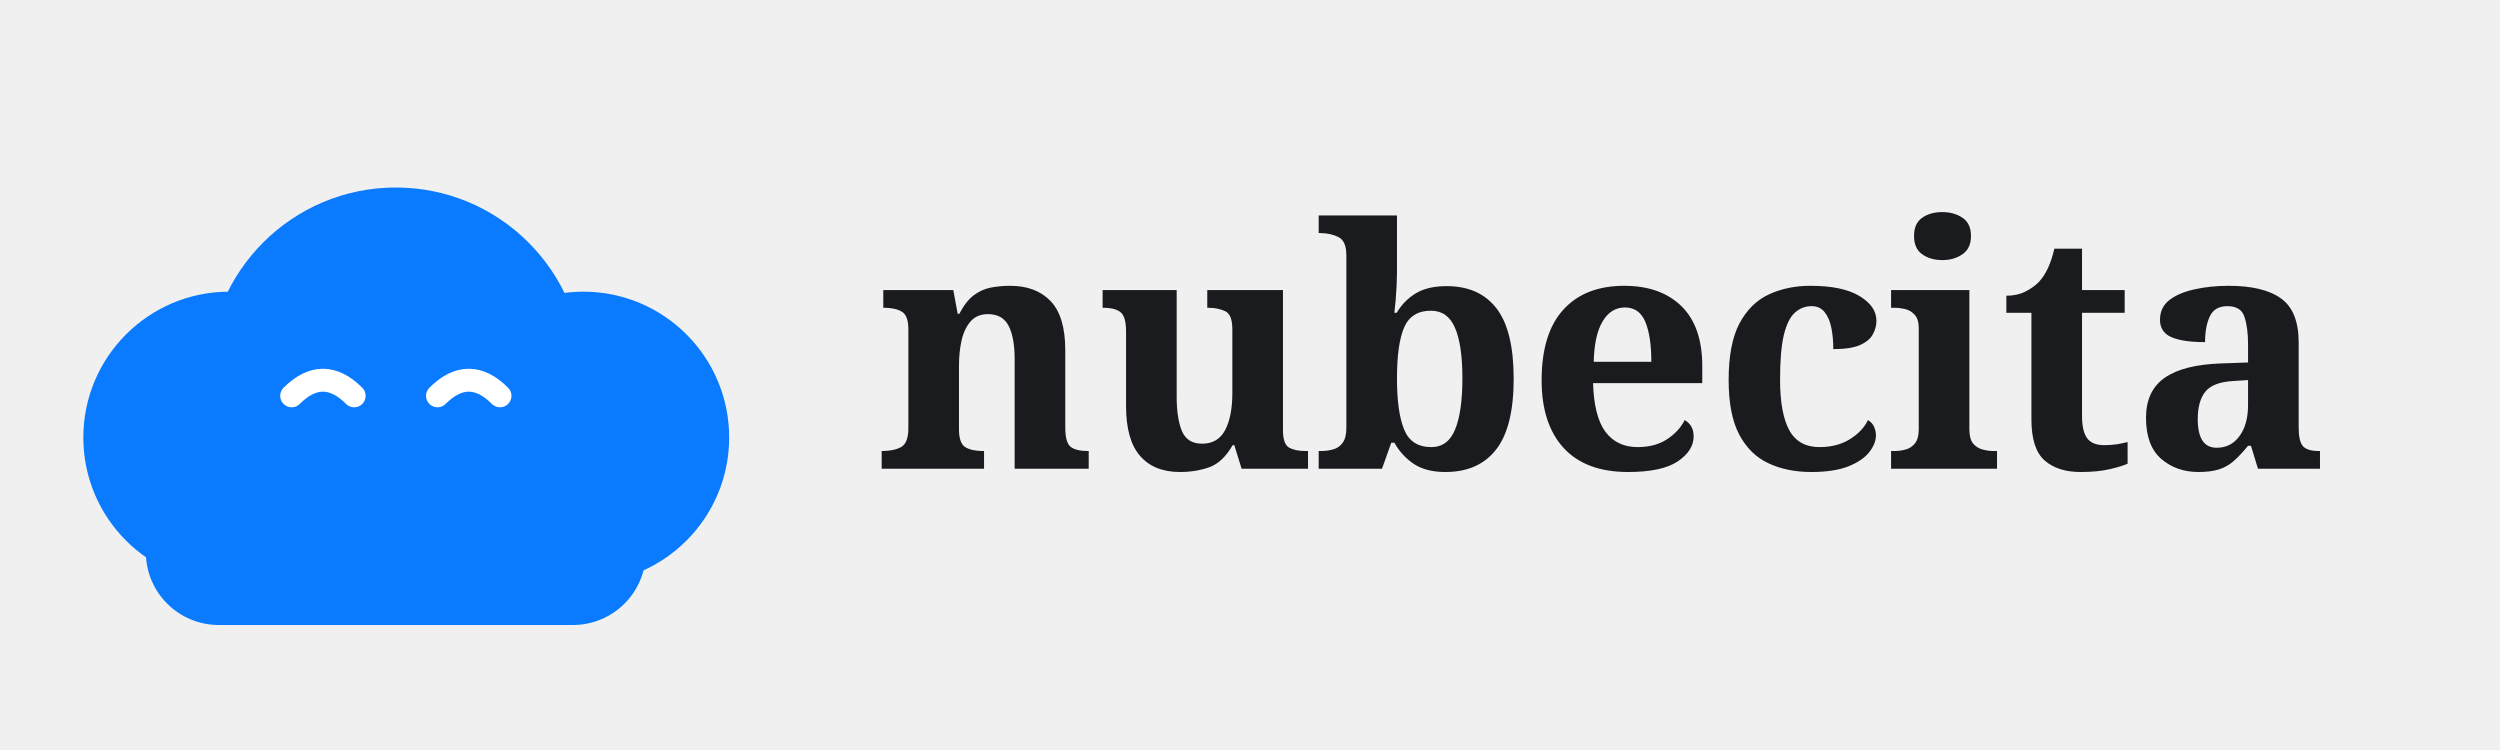
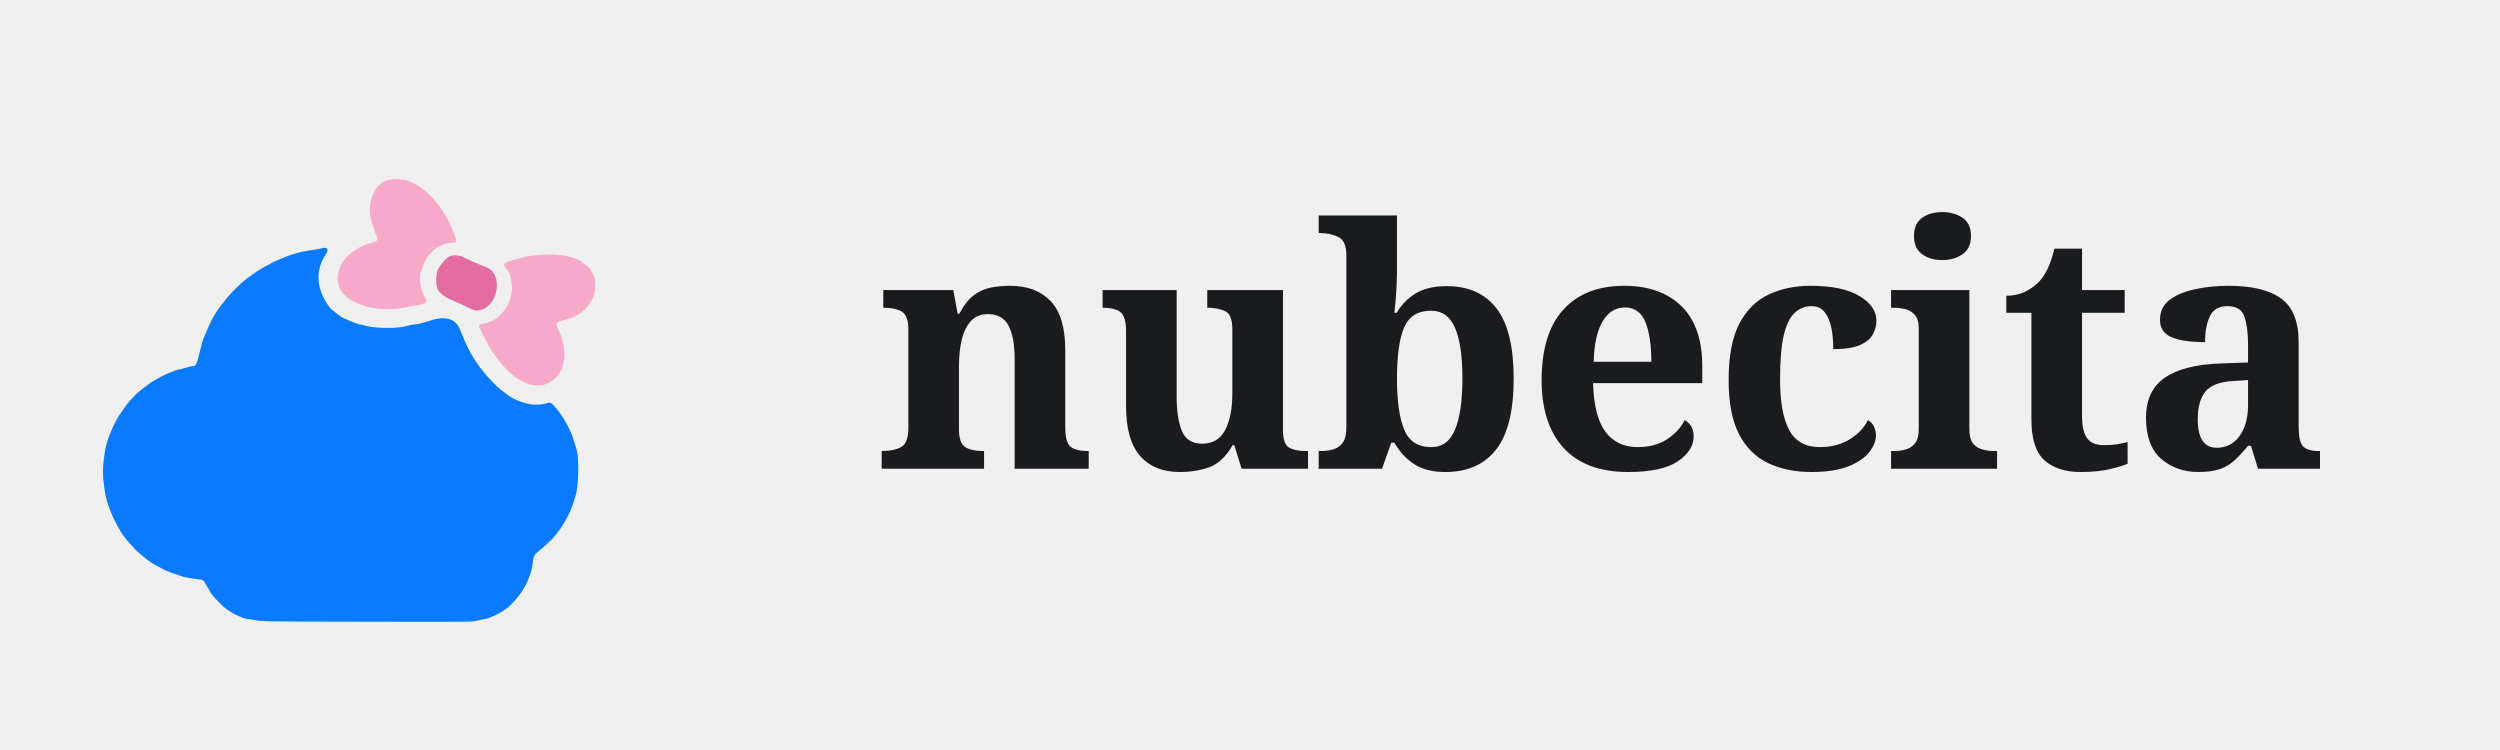
<svg xmlns="http://www.w3.org/2000/svg" viewBox="0 0 240 72" width="240" height="72">
-   <g transform="translate(4, 16)">
-     <circle cx="18" cy="26" r="14" fill="#0A7AFF" />
-     <circle cx="34" cy="20" r="18" fill="#0A7AFF" />
-     <circle cx="52" cy="26" r="14" fill="#0A7AFF" />
-     <rect x="10" y="30" width="48" height="14" rx="7" fill="#0A7AFF" />
-     <path d="M 24 22 q 3 -3 6 0" stroke="#FFFFFF" stroke-width="2.2" fill="none" stroke-linecap="round" />
-     <path d="M 38 22 q 3 -3 6 0" stroke="#FFFFFF" stroke-width="2.2" fill="none" stroke-linecap="round" />
+   <g transform="translate(0, 0) scale(0.0833333)">
+     <path d="M372.762 285.609C372.375 285.715 370.723 286.067 369.07 286.453C366.363 287.086 361.582 287.824 353.777 288.914C351.246 289.266 346.887 290.285 340.067 292.078C336.586 292.992 328.008 296.086 325.582 297.281C324.457 297.844 322.91 298.512 322.137 298.758C319.676 299.567 313.242 302.555 311.695 303.609C310.852 304.172 308.777 305.367 307.02 306.246C300.164 309.692 292.852 314.402 283.957 321.188C277.242 326.25 266.168 337.254 260.367 344.531C252.141 354.867 250.031 357.856 245.356 365.801C243.633 368.684 238.359 380.18 236.848 384.258C236.32 385.734 235.371 387.879 234.809 389.039C233.684 391.254 233.016 393.68 229.535 407.742C226.406 420.469 225.633 421.805 221.484 421.805C220.535 421.805 213.715 423.633 210.34 424.758C209.426 425.074 207.492 425.496 206.121 425.672C204.645 425.848 202.43 426.481 200.813 427.184C199.301 427.852 196.453 428.977 194.52 429.75C187.313 432.527 173.426 440.332 169.91 443.602C169.348 444.129 167.871 445.219 166.641 446.027C163.125 448.313 156.762 453.797 153.738 457.172C152.192 458.895 150.328 460.899 149.555 461.707C148.817 462.481 147.586 464.027 146.848 465.117C146.109 466.207 144.844 467.824 144.07 468.738C143.297 469.617 142.242 471.094 141.715 472.008C141.223 472.922 140.274 474.293 139.676 475.067C134.262 481.852 126.07 499.395 123.082 510.399C121.078 517.957 120.692 520.172 119.074 533.883C118.582 538.348 118.547 548.824 119.074 553.113C120.867 568.512 122.52 576.598 125.016 582.68C125.613 584.086 126.317 586.125 126.668 587.215C128.074 592.067 134.824 605.637 139.817 613.688C143.824 620.156 155.004 632.777 161.227 637.875C163.09 639.387 165.305 641.285 166.184 642.094C170.473 645.926 177.469 650.426 184.324 653.766C185.309 654.258 187.102 655.242 188.367 655.981C190.863 657.422 199.547 660.832 203.168 661.746C204.399 662.063 206.719 662.871 208.336 663.539C210.551 664.453 212.695 664.981 216.949 665.613C220.078 666.106 222.891 666.563 223.172 666.668C223.453 666.738 225.387 666.985 227.461 667.16C233.402 667.723 235.09 668.777 237.059 672.996C237.692 674.367 238.606 675.949 239.098 676.547C239.59 677.11 240.574 678.797 241.277 680.274C241.945 681.75 243.106 683.613 243.844 684.457C244.582 685.301 245.707 686.707 246.375 687.551C248.414 690.152 258.047 699.75 259.734 700.805C260.613 701.367 262.09 702.422 263.039 703.16C264.024 703.899 265.606 704.918 266.555 705.41C267.539 705.902 269.227 706.852 270.317 707.52C271.406 708.152 273.762 709.242 275.555 709.945C277.348 710.613 279 711.317 279.246 711.492C280.16 712.266 282.973 712.934 286.453 713.285C288.492 713.461 292.184 714.024 294.715 714.516C302.238 715.957 306 716.027 426.375 716.238C549.949 716.449 544.5 716.52 551.18 714.656C553.219 714.094 556.313 713.461 558.035 713.25C560.25 712.969 561.973 712.512 563.836 711.668C565.277 711.035 567.352 710.156 568.406 709.735C569.461 709.313 571.219 708.434 572.309 707.766C573.399 707.098 575.191 706.184 576.246 705.727C577.301 705.235 579.024 704.18 580.043 703.336C581.098 702.492 582.715 701.367 583.629 700.84C587.848 698.379 598.184 686.672 601.84 680.203C602.649 678.762 604.02 676.582 604.863 675.387C605.707 674.192 606.762 672.152 607.219 670.817C607.676 669.516 608.449 667.512 608.941 666.387C611.402 660.902 613.231 653.906 613.758 648.106C614.32 641.742 615.832 638.508 619.664 635.59C623.32 632.742 629.965 627.047 630.176 626.555C630.281 626.309 631.406 625.219 632.672 624.129C643.5 614.988 657.246 592.418 661.043 577.547C661.5 575.719 662.449 572.66 663.152 570.762C666.387 561.797 667.266 529.348 664.524 519.012C664.418 518.625 663.785 516.551 663.152 514.442C662.484 512.297 661.535 509.238 661.078 507.586C658.547 498.692 653.871 489.199 646.559 477.985C645.328 476.121 644.168 474.469 643.992 474.363C643.781 474.258 642.656 472.852 641.461 471.305C636.082 464.238 633.902 462.902 630.106 464.309C617.731 468.985 597.762 464.731 584.578 454.676C583.524 453.867 581.977 452.742 581.203 452.18C570.586 444.762 555.363 428.063 547.207 414.949C541.652 406.055 541.231 405.281 539.613 401.766C538.77 399.938 537.399 397.09 536.59 395.438C535.781 393.785 534.832 391.57 534.516 390.516C534.164 389.461 533.215 387.141 532.371 385.418C531.527 383.66 530.438 381.094 529.91 379.688C525.375 367.418 513.457 363.621 496.547 369.07C494.227 369.809 490.711 370.863 488.777 371.391C486.844 371.883 484.524 372.516 483.574 372.797C482.66 373.043 479.707 373.5 477.035 373.781C473.449 374.168 471.164 374.66 468.457 375.539C459.387 378.598 432.703 378.492 421.981 375.399C420.047 374.836 417.762 374.274 416.883 374.168C412.91 373.641 406.442 371.426 401.133 368.754C400.043 368.227 397.969 367.348 396.563 366.82C395.156 366.258 393.188 365.168 392.168 364.359C391.149 363.551 389.567 362.356 388.582 361.688C385.981 359.93 381.164 355.852 380.145 354.551C364.324 334.125 362.637 311.484 375.574 292.606C378.703 288.035 377.332 284.66 372.762 285.609Z" fill="#0A7AFF" />
+     <path d="M621.246 293.66C609.117 294.645 603.492 295.805 587.039 300.762C580.113 302.836 579.058 305.051 582.996 309.27C588.867 315.563 591.574 330.469 588.656 340.242C588.164 341.895 587.426 344.531 587.004 346.148C586.547 347.906 585.703 349.945 584.894 351.246C584.156 352.441 583.031 354.375 582.398 355.535C581.73 356.766 580.043 358.875 578.25 360.668C576.597 362.32 574.769 364.219 574.172 364.887C571.359 367.98 562.254 372.27 557.156 372.902C551.672 373.605 550.758 375.152 553.324 379.406C554.133 380.742 555.082 382.746 555.469 383.871C555.855 384.996 556.945 387.246 557.929 388.828C558.914 390.445 560.461 393.328 561.41 395.262C566.648 406.195 579.621 422.754 589.429 431.086C604.933 444.199 621.211 447.645 633.445 440.367C641.496 435.586 646.804 428.625 648.527 420.539C648.914 418.816 649.406 416.531 649.687 415.477C651.269 408.656 649.019 392.344 645.398 384.645C639.14 371.285 639.211 371.004 651.234 368.367C664.98 365.379 676.406 356.59 682.594 344.285C686.707 336.023 686.847 321.188 682.875 315.387C682.207 314.438 681.222 312.715 680.625 311.555C679.324 309.023 678.515 308.074 675.808 306.246C674.648 305.473 673.312 304.383 672.82 303.855C665.472 295.875 644.73 291.762 621.246 293.66Z" fill="#F7AAC9" />
+     <path d="M519.855 294.68C515.285 295.91 510.68 300.445 505.055 309.269C502.418 313.383 501.715 326.18 503.789 332.508C505.266 337.078 513.703 343.336 523.16 346.851C524.25 347.273 526.465 348.258 528.047 349.066C529.664 349.875 531.984 350.93 533.25 351.387C534.48 351.844 537.258 353.18 539.402 354.305C546.434 358.031 548.859 358.453 554.203 356.906C574.137 351.176 579.41 316.582 561.586 308.426C560.215 307.793 557.191 306.562 554.871 305.683C552.551 304.805 548.754 303.187 546.434 302.097C544.113 301.008 540.703 299.461 538.875 298.687C537.047 297.914 534.762 296.824 533.777 296.297C530.156 294.258 524.039 293.555 519.855 294.68Z" fill="#E36DA0" />
+     <path d="M453.094 206.613C447.012 206.859 446.203 207.105 440.016 210.797C429.434 217.019 423.035 237.832 427.324 252C427.922 254.039 428.52 256.254 428.66 256.922C429.152 259.453 432.106 267.996 433.442 270.738C436.043 276.082 434.988 278.156 429.012 279.387C423.211 280.617 415.055 283.992 411.293 286.769C410.027 287.683 408.094 289.019 407.039 289.722C391.535 299.742 384.856 318.656 391.817 332.789C400.711 350.93 437.063 361.125 467.508 353.988C469.16 353.601 471.762 353.109 473.309 352.898C488.918 350.683 493.805 348.117 490.359 343.969C485.086 337.605 481.992 321.047 484.664 313.347C488.813 301.324 491.168 296.754 495.422 292.57C496.406 291.586 497.918 290.004 498.797 289.055C501.012 286.629 504.563 284.203 507.762 282.937C509.274 282.34 510.926 281.637 511.453 281.355C512.684 280.722 518.555 279.773 521.262 279.773C526.184 279.773 526.641 277.945 523.547 270.457C522.668 268.312 521.332 265.078 520.594 263.25C518.133 257.133 516.727 254.074 515.707 252.597C515.18 251.789 514.301 250.312 513.774 249.293C508.289 238.394 495.738 223.84 485.965 216.984C478.266 211.605 477.211 211.078 467.156 207.527C464.414 206.543 460.723 206.297 453.094 206.613Z" fill="#F7AAC9" />
  </g>
  <text x="84" y="45" font-family="Fraunces, serif" font-size="32" font-weight="600" fill="#1A1B1F" style="font-variation-settings:'SOFT' 70;letter-spacing:-0.01em;">nubecita</text>
</svg>
